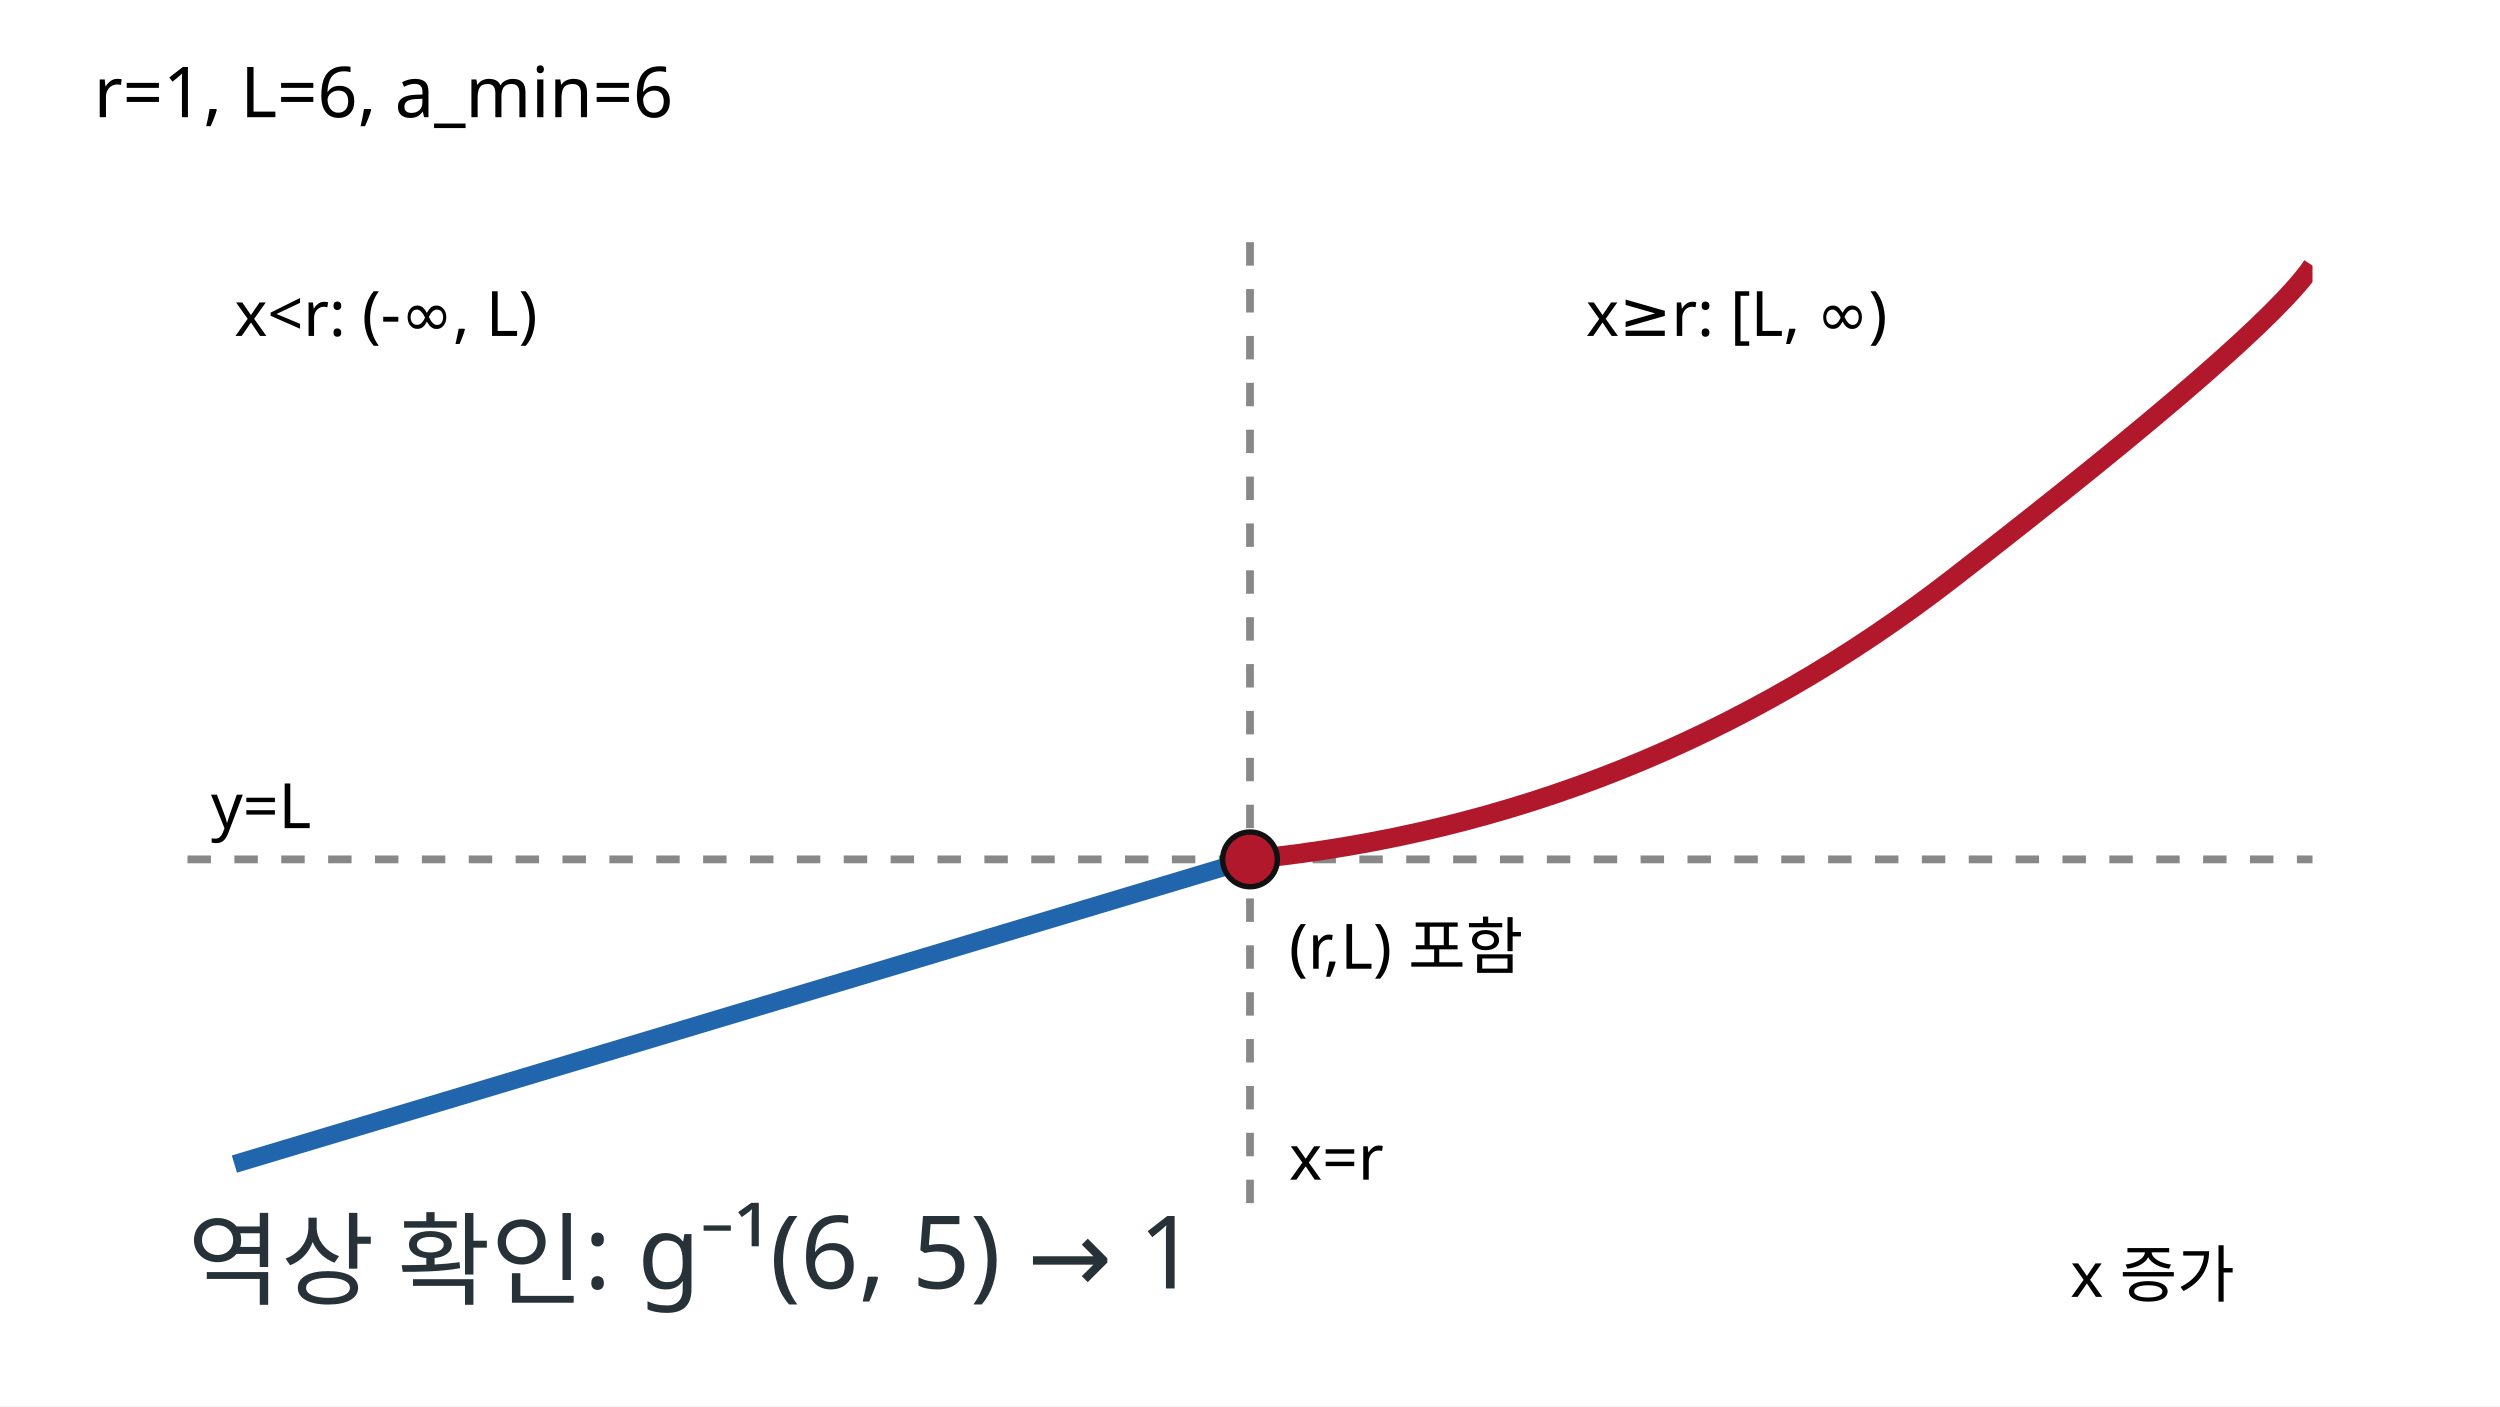
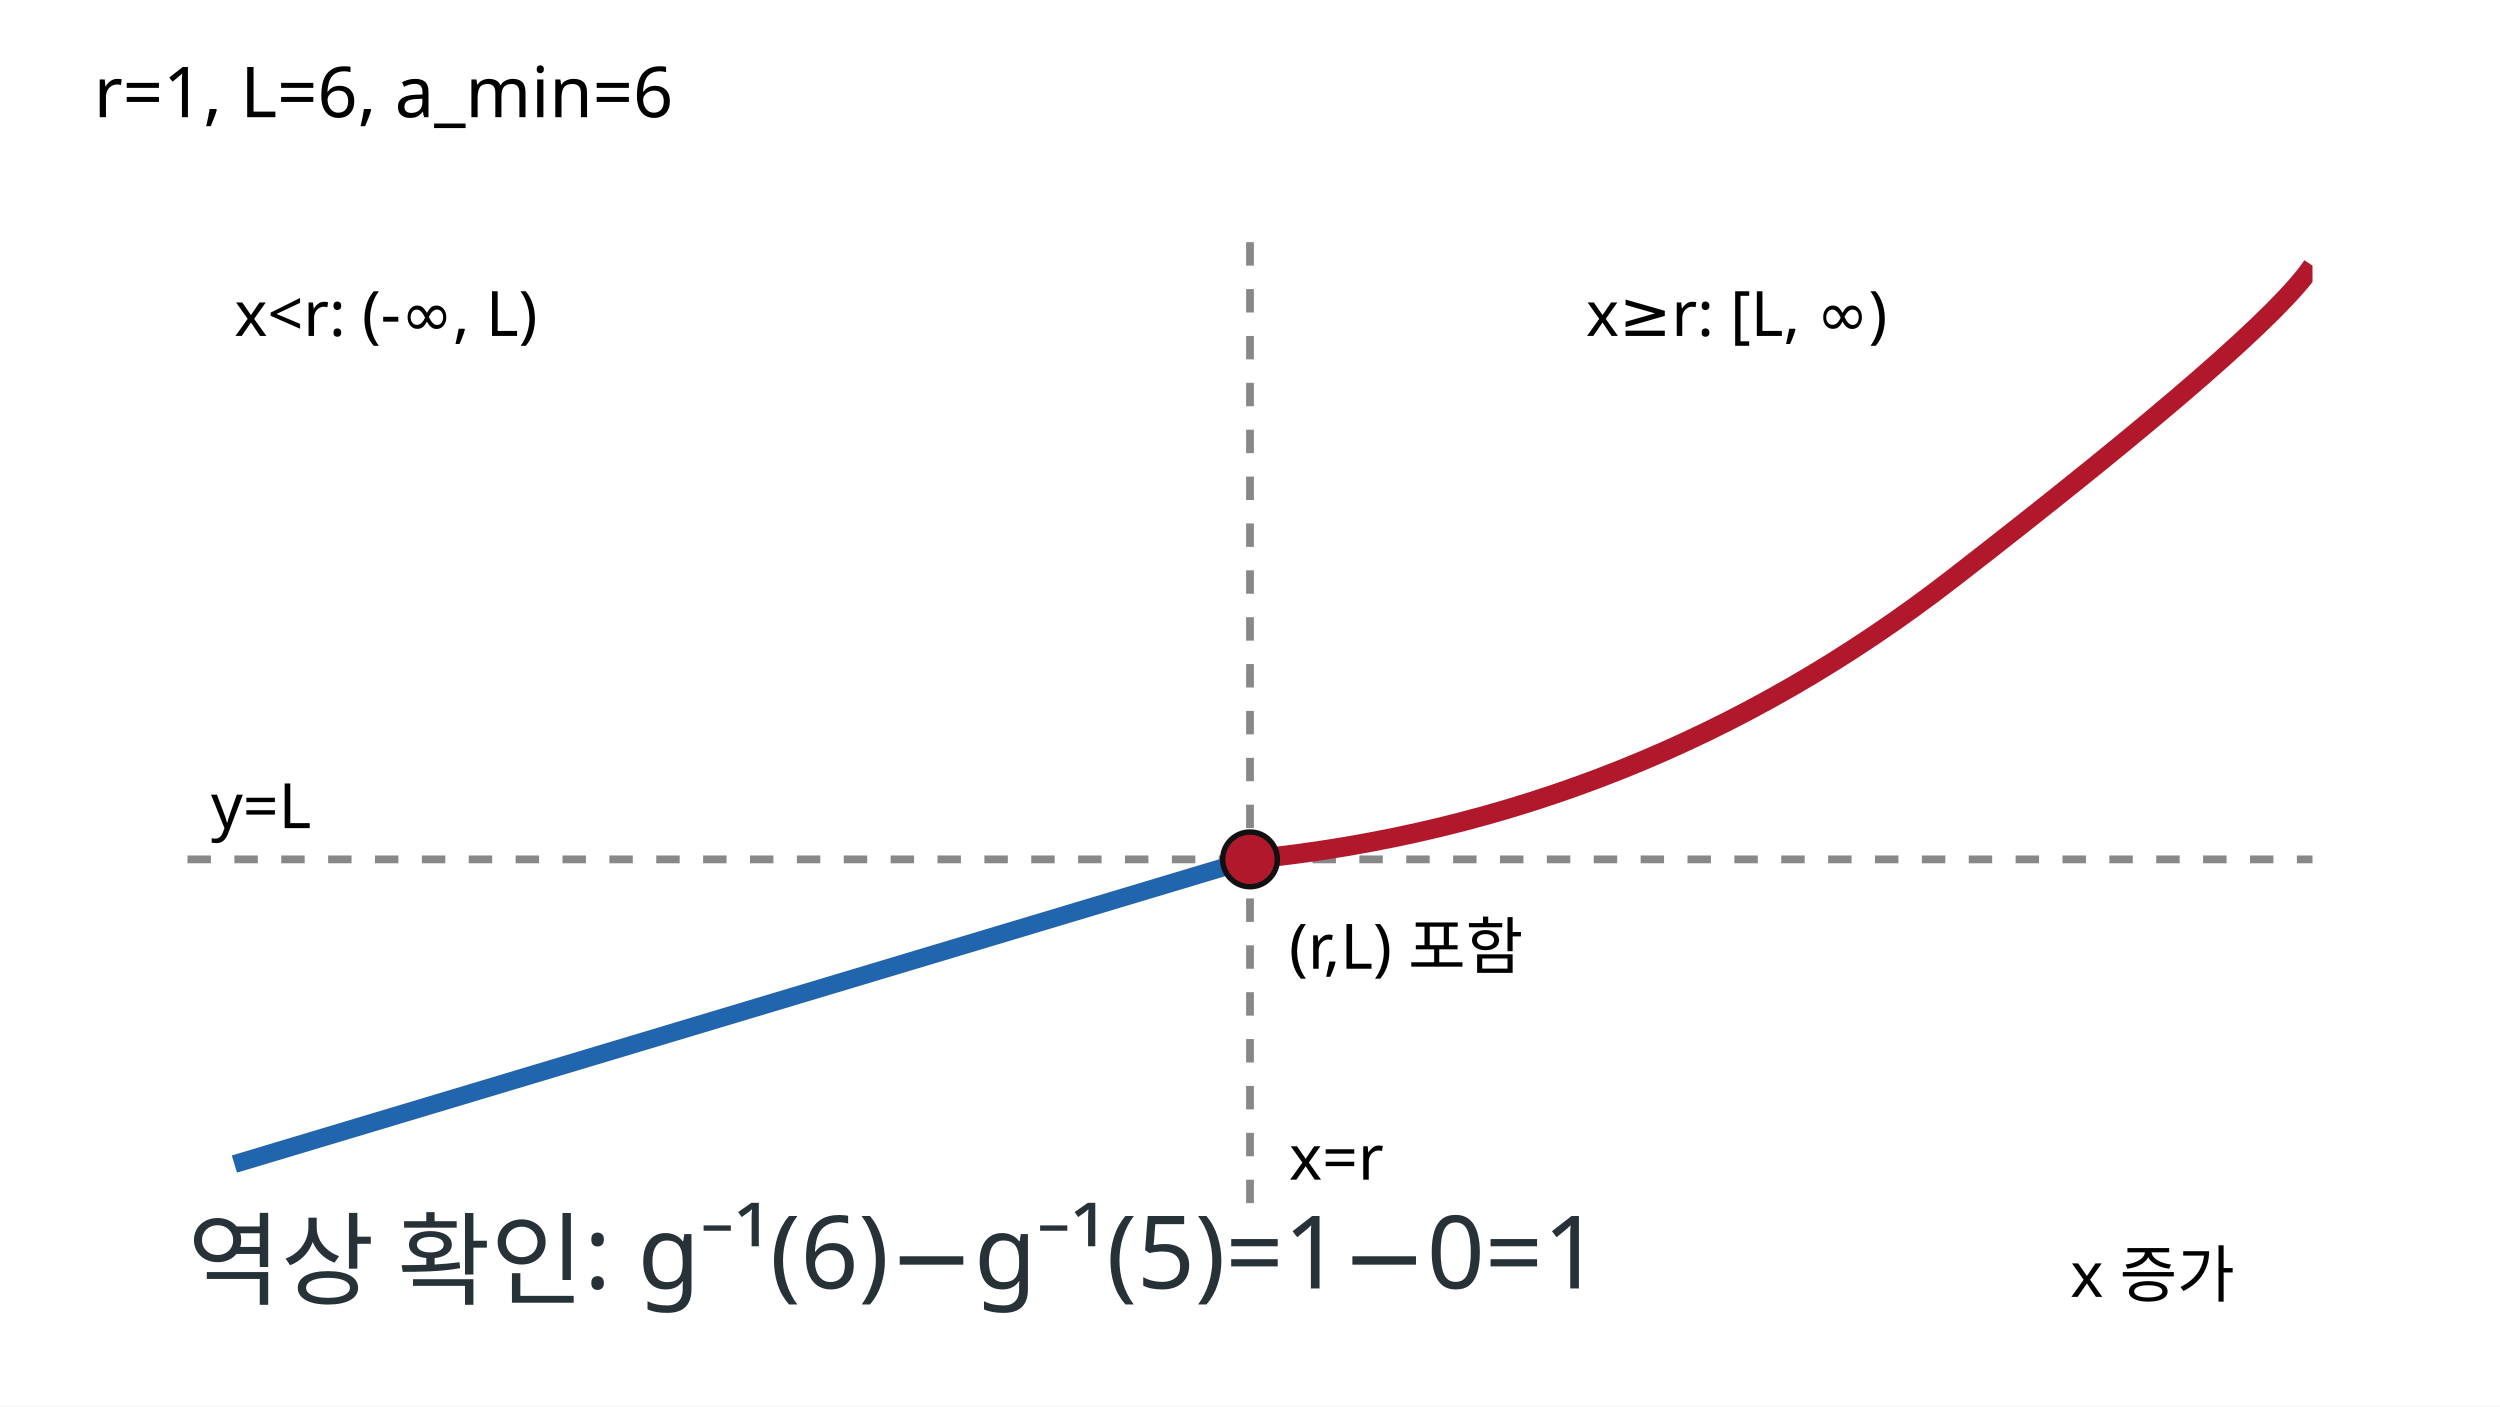
<svg xmlns="http://www.w3.org/2000/svg" width="640" height="360" viewBox="0 0 320 180" role="img" aria-labelledby="t d">
  <defs>
    <clipPath id="plot-c1">
      <rect x="24" y="31" width="272" height="124" />
    </clipPath>
  </defs>
  <rect width="320" height="180" fill="#fff" />
  <text x="12" y="15" font-size="9" font-family="sans-serif">r=1, L=6, a_min=6</text>
  <line x1="24" y1="110" x2="296" y2="110" stroke="#888" stroke-dasharray="3 3" />
  <line x1="160" y1="31" x2="160" y2="155" stroke="#888" stroke-dasharray="3 3" />
  <g clip-path="url(#plot-c1)">
    <line x1="30" y1="149" x2="160" y2="110" stroke="#2166ac" stroke-width="2.3" />
    <path d="M160 110 Q210 105 250 74 T296 34" fill="none" stroke="#b2182b" stroke-width="2.5" />
  </g>
  <circle cx="160" cy="110" r="3.5" fill="#b2182b" stroke="#111" stroke-width=".7" />
  <text x="30" y="43" font-size="8" font-family="sans-serif">x&lt;r: (-∞, L)</text>
  <text x="203" y="43" font-size="8" font-family="sans-serif">x≥r: [L, ∞)</text>
  <text x="165" y="124" font-size="8" font-family="sans-serif">(r,L) 포함</text>
  <text x="165" y="151" font-size="8" font-family="sans-serif">x=r</text>
  <text x="27" y="106" font-size="8" font-family="sans-serif">y=L</text>
  <text x="265" y="166" font-size="8" font-family="sans-serif">x 증가</text>
-   <text x="24" y="166" font-family="sans-serif" font-size="13" fill="#263238">역상 확인: g⁻¹(6, 5) → 1</text>
+   <text x="24" y="166" font-family="sans-serif" font-size="13" fill="#263238">역상 확인: g⁻¹(6)−g⁻¹(5)=1−0=1</text>
</svg>
